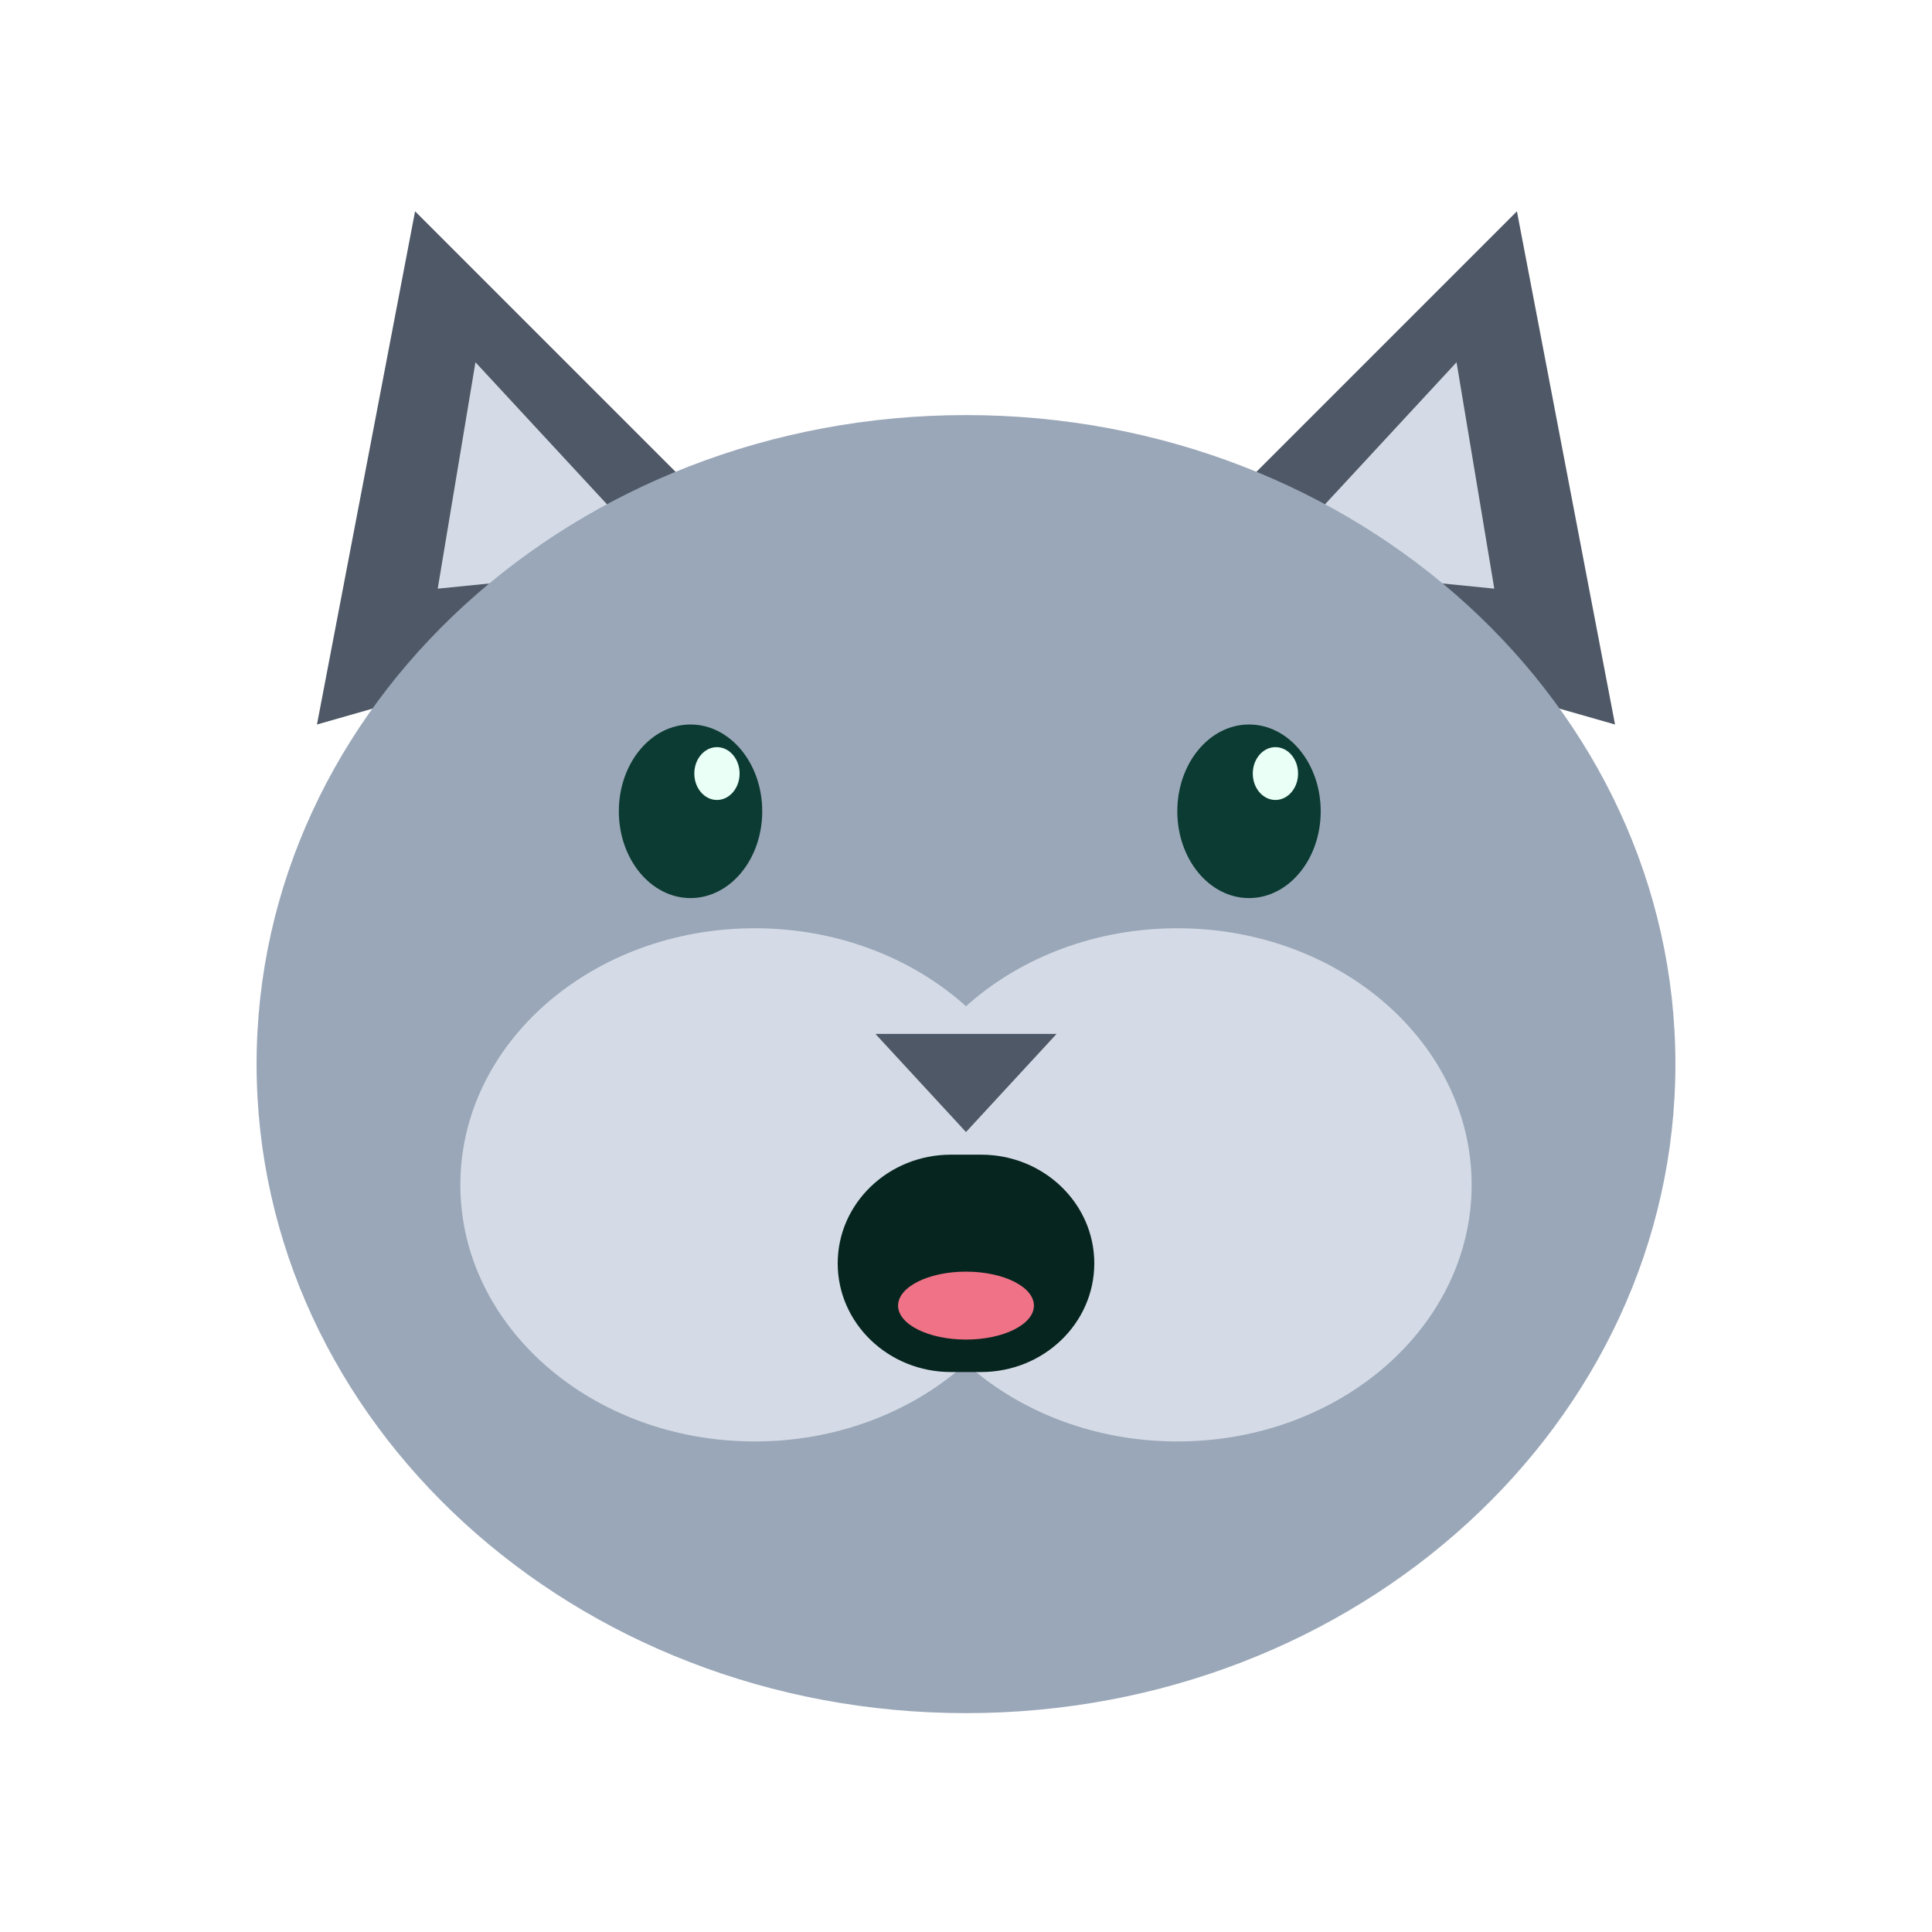
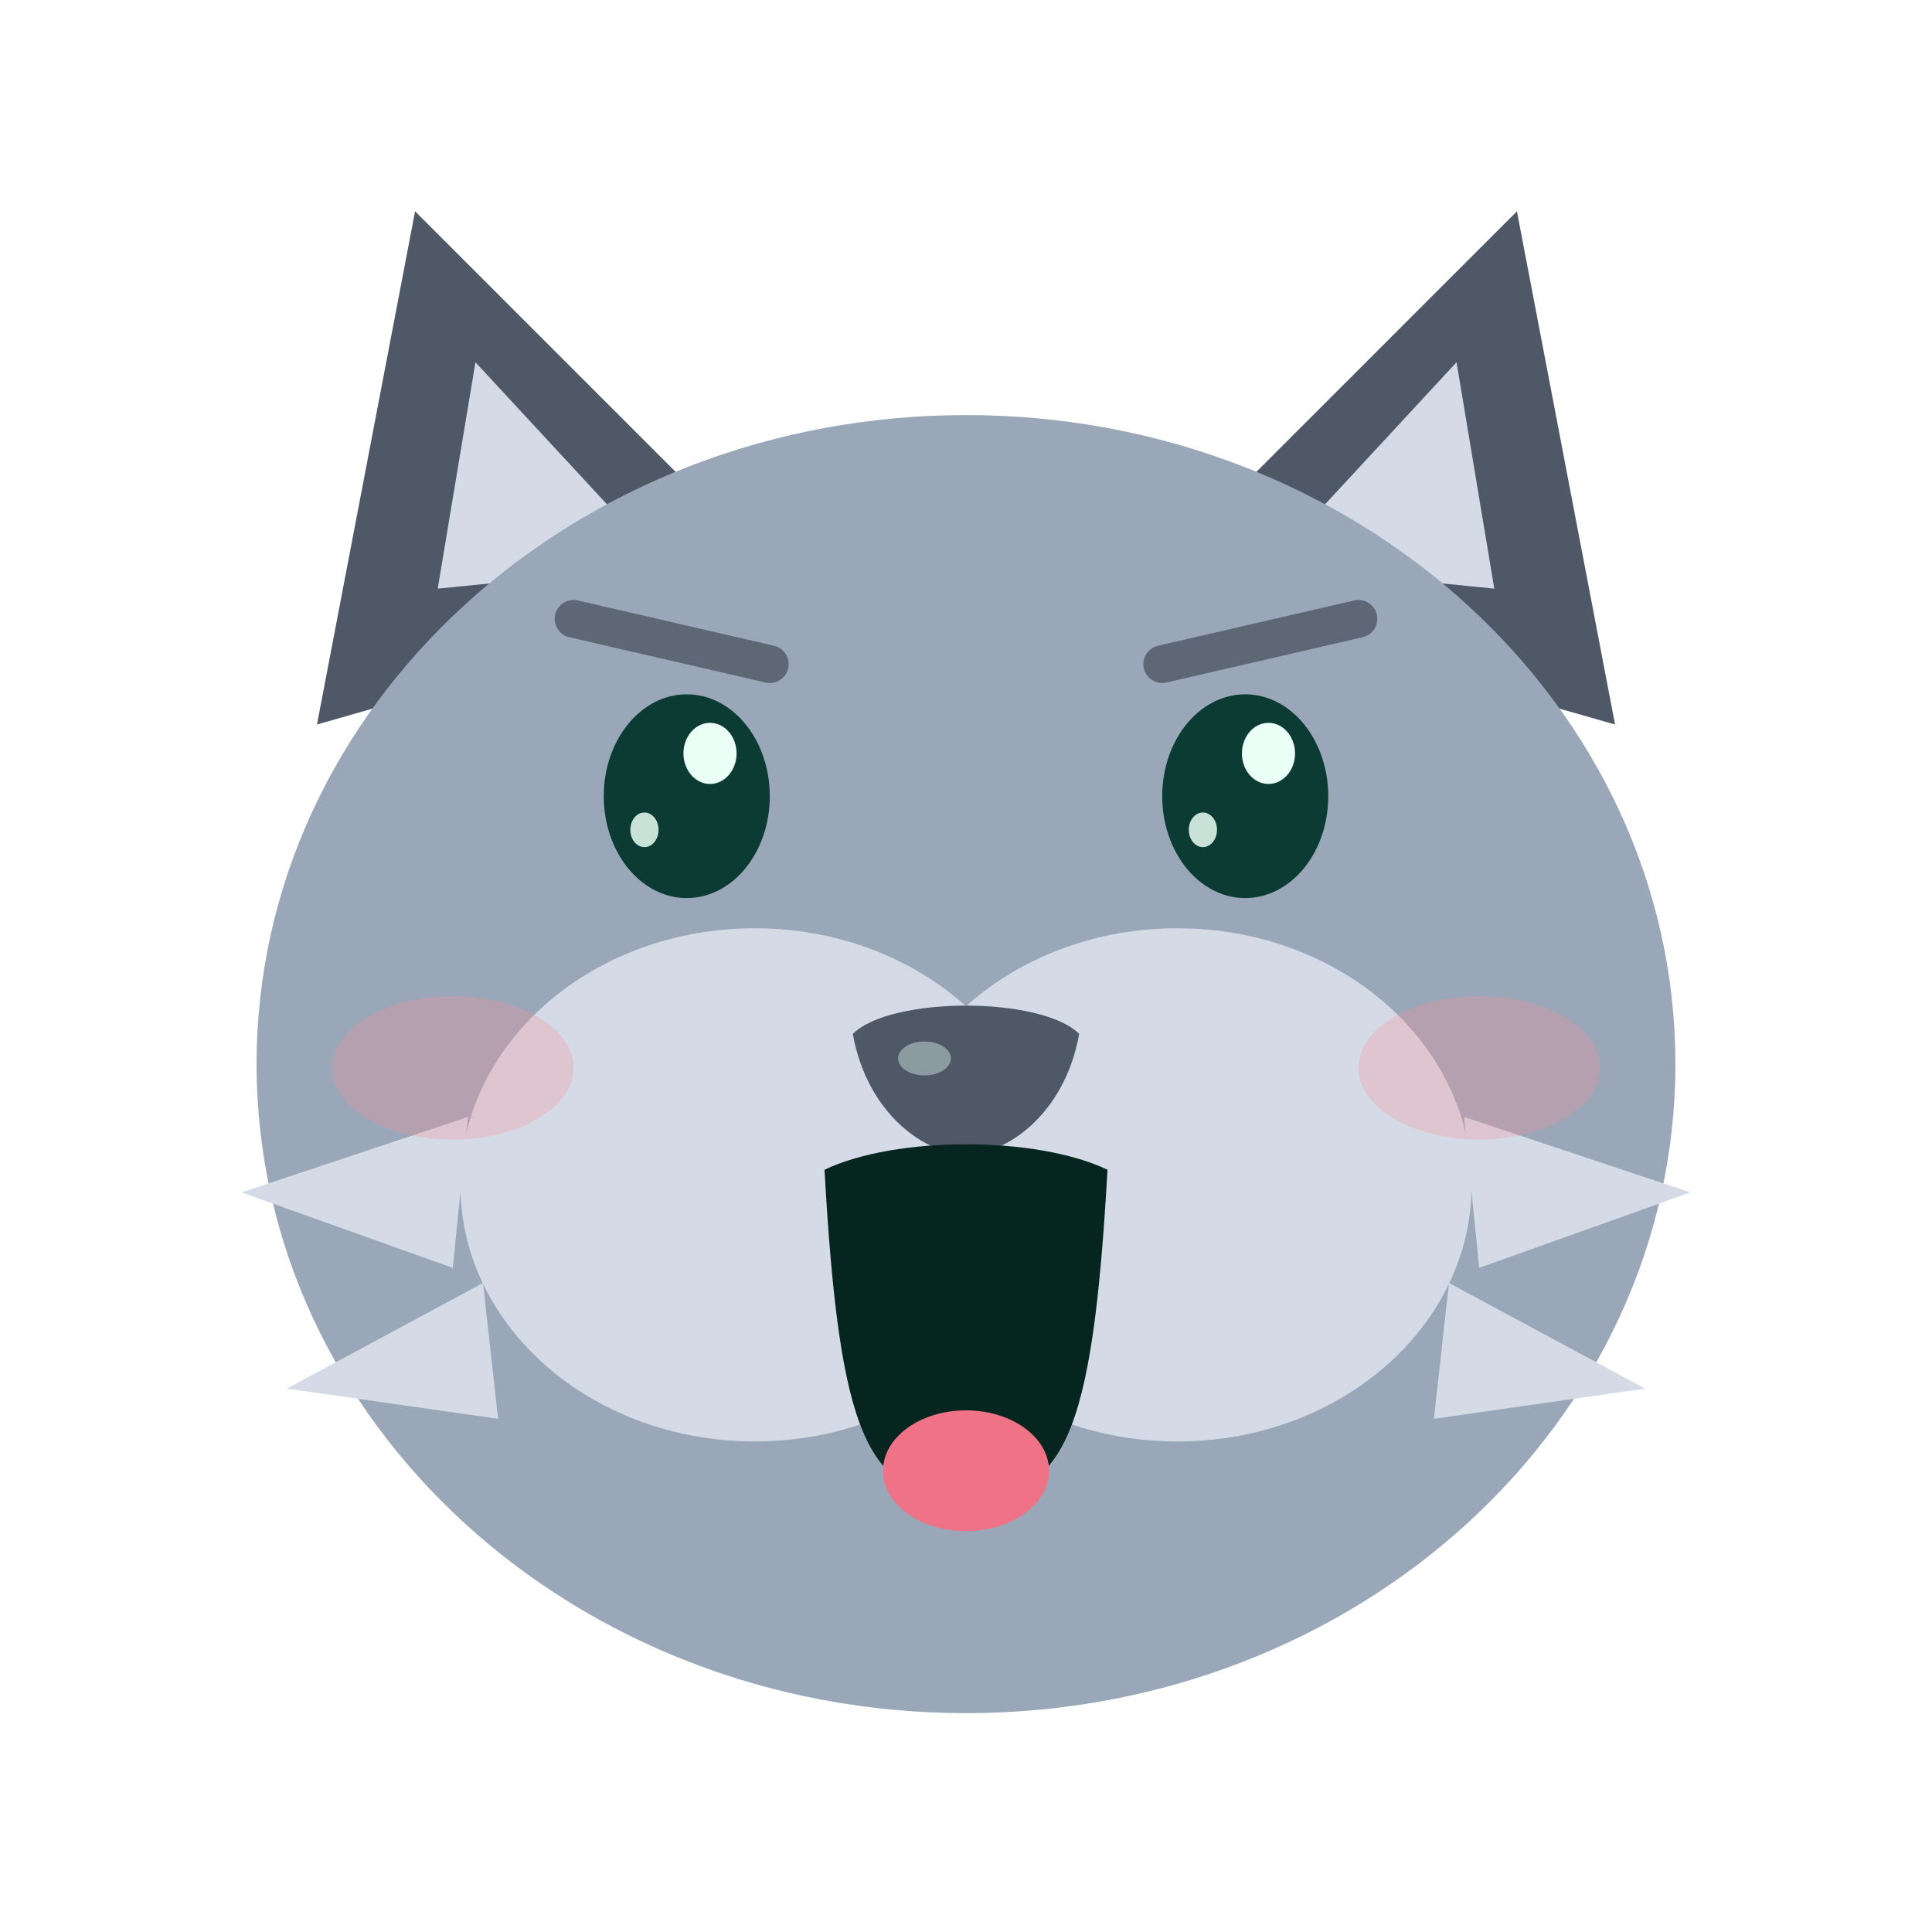
<svg xmlns="http://www.w3.org/2000/svg" viewBox="0 0 256 256" width="256" height="256" role="img" aria-hidden="true">
  <polygon points="42,96 55,28 105,78" fill="#4f5866" />
  <polygon points="151,78 201,28 214,96" fill="#4f5866" />
  <polygon points="58,78 63,48 88,75" fill="#d4dbe6" />
  <polygon points="168,75 193,48 198,78" fill="#d4dbe6" />
  <ellipse cx="128" cy="141" rx="94" ry="86" fill="#9aa7b8" />
+   <polygon points="62,148 32,158 60,168" fill="#d4dbe6" />
+   <polygon points="64,170 38,184 66,188" fill="#d4dbe6" />
+   <polygon points="194,148 224,158 196,168" fill="#d4dbe6" />
+   <polygon points="192,170 218,184 190,188" fill="#d4dbe6" />
  <ellipse cx="100" cy="157" rx="39" ry="34" fill="#d4dbe6" />
  <ellipse cx="156" cy="157" rx="39" ry="34" fill="#d4dbe6" />
-   <ellipse cx="91.5" cy="107.5" rx="9.5" ry="11.5" fill="#0b3b32" />
-   <ellipse cx="165.5" cy="107.5" rx="9.5" ry="11.5" fill="#0b3b32" />
-   <ellipse cx="95" cy="102.5" rx="3" ry="3.5" fill="#eafff6" />
-   <ellipse cx="169" cy="102.5" rx="3" ry="3.5" fill="#eafff6" />
-   <polygon points="116,137 140,137 128,150" fill="#4f5866" />
-   <rect x="111" y="153" width="34" height="28.8" rx="15" ry="14.4" fill="#06251f" />
-   <ellipse cx="128" cy="173" rx="9" ry="4.5" fill="#f07286" />
+   <ellipse cx="60" cy="141.5" rx="16" ry="9.5" fill="#f88c92" fill-opacity="0.280" />
+   <ellipse cx="196" cy="141.5" rx="16" ry="9.5" fill="#f88c92" fill-opacity="0.280" />
+   <ellipse cx="91" cy="105.5" rx="11" ry="13.5" fill="#0b3b32" />
+   <ellipse cx="165" cy="105.5" rx="11" ry="13.5" fill="#0b3b32" />
+   <ellipse cx="94.08" cy="99.83" rx="3.52" ry="4.05" fill="#eafff6" />
+   <ellipse cx="85.39" cy="109.955" rx="1.87" ry="2.295" fill="#eafff6" fill-opacity="0.850" />
+   <ellipse cx="168.08" cy="99.83" rx="3.52" ry="4.05" fill="#eafff6" />
+   <ellipse cx="159.39" cy="109.955" rx="1.87" ry="2.295" fill="#eafff6" fill-opacity="0.850" />
+   <polyline points="76,82 102,88" fill="none" stroke="#4f5866" stroke-opacity="0.800" stroke-width="5" stroke-linecap="round" stroke-linejoin="round" />
+   <polyline points="180,82 154,88" fill="none" stroke="#4f5866" stroke-opacity="0.800" stroke-width="5" stroke-linecap="round" stroke-linejoin="round" />
+   <path d="M113 137 C118 132 138 132 143 137 C141 148 133 153 128 153 C123 153 115 148 113 137 Z" fill="#4f5866" />
+   <ellipse cx="122.5" cy="140.25" rx="3.5" ry="2.25" fill="#eafff6" fill-opacity="0.400" />
+   <path d="M109.25 155 C111.25 190.588 115 198.4 128 198.4 C141 198.4 144.75 190.588 146.75 155 C137.375 150.5 118.625 150.5 109.25 155 Z" fill="#06251f" />
+   <ellipse cx="128" cy="194.88" rx="11" ry="8" fill="#f07286" />
</svg>
